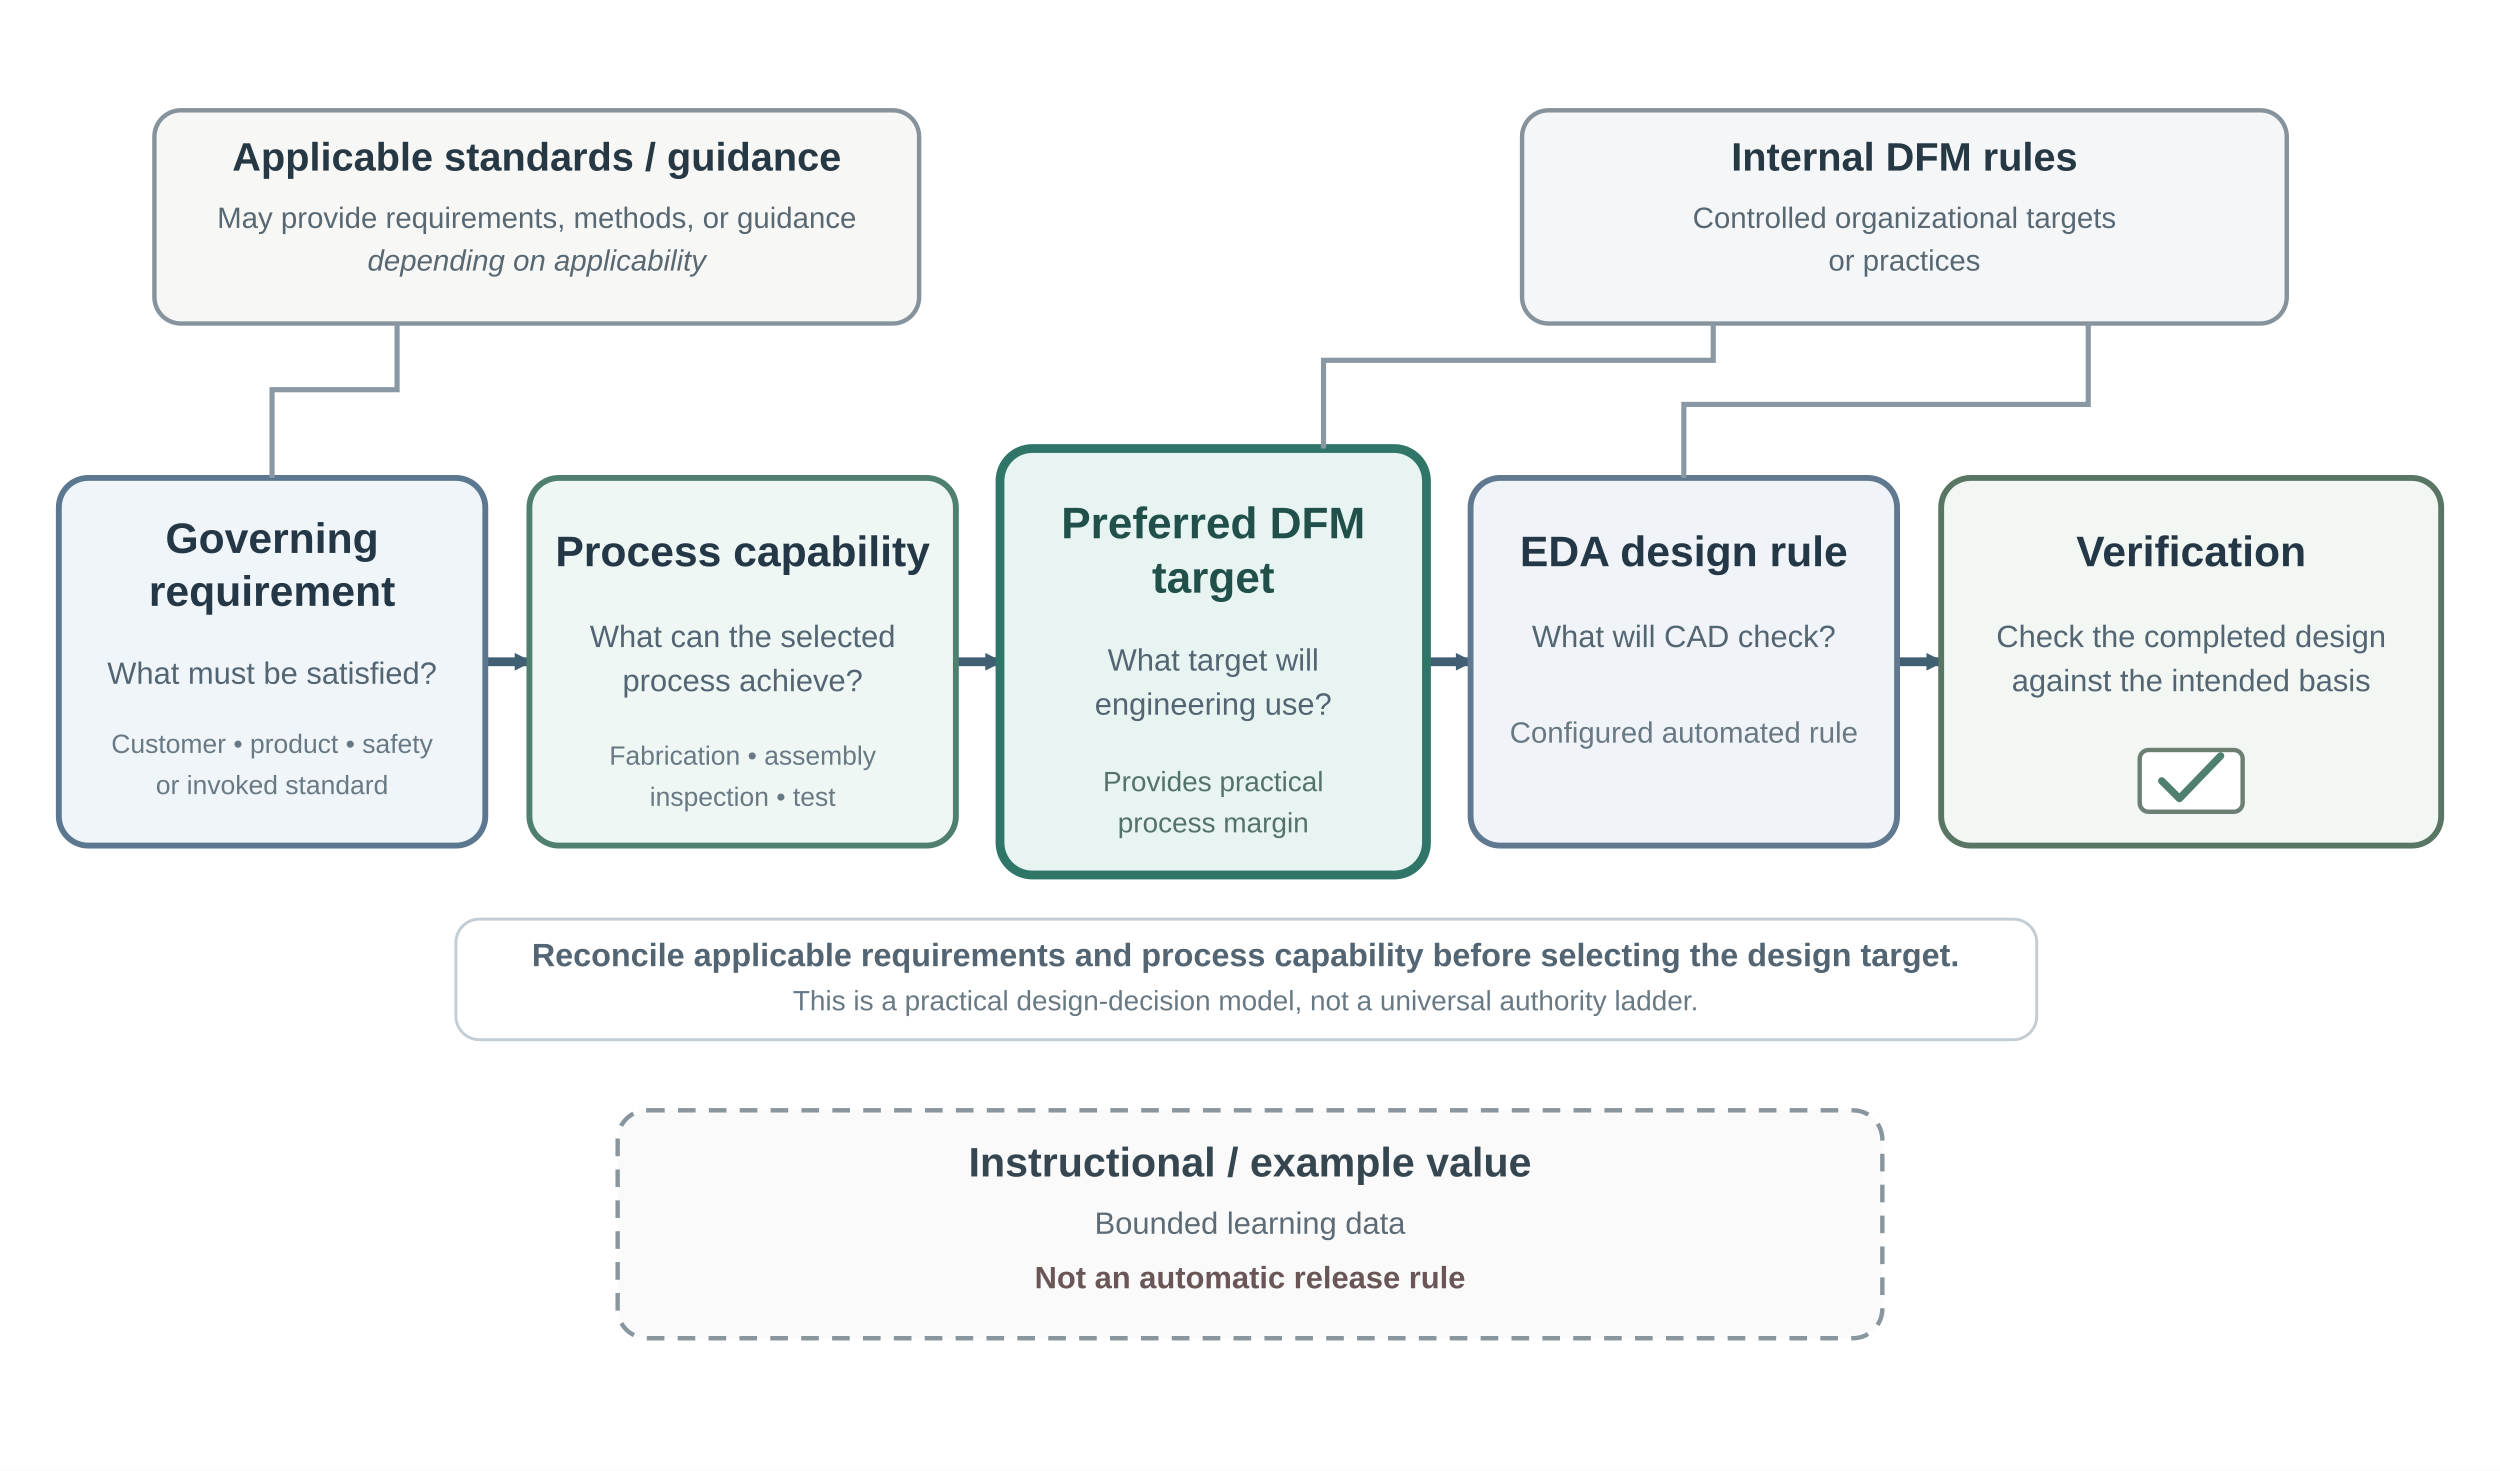
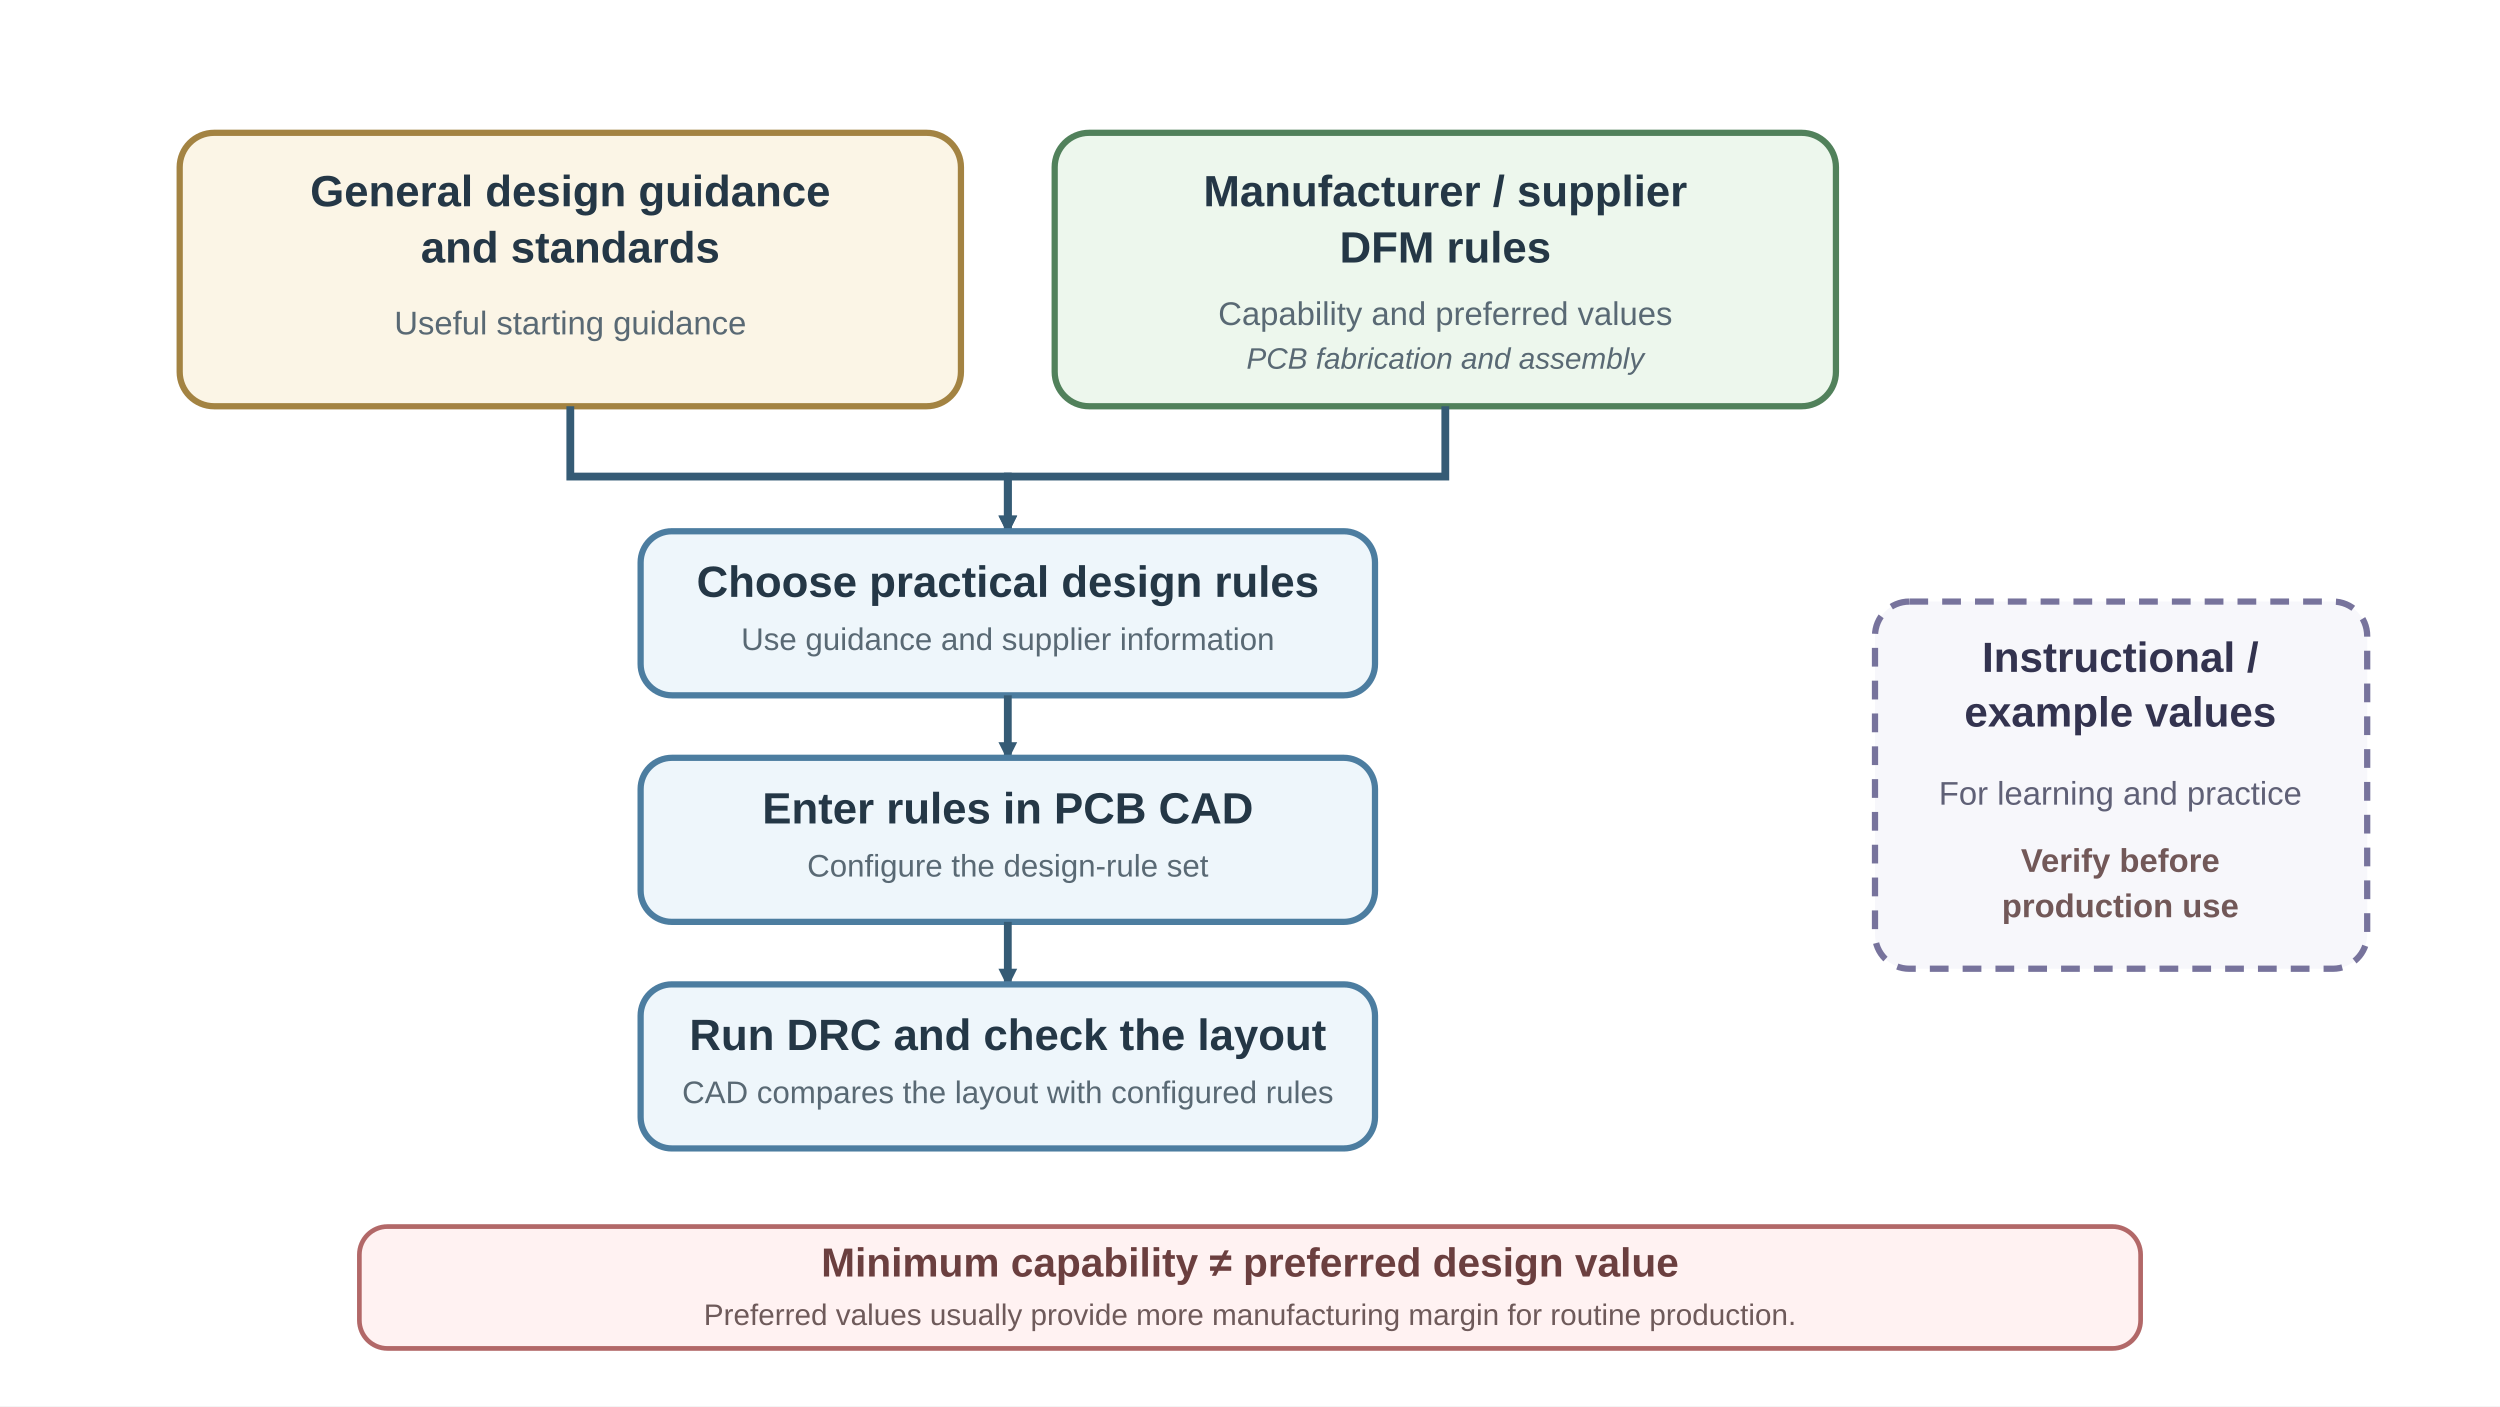
- <svg xmlns="http://www.w3.org/2000/svg" width="1700" height="1000" viewBox="0 0 1700 1000" preserveAspectRatio="xMidYMid meet" version="1.1" id="svg38">
-   <rect x="0" y="0" width="1700" height="1000" fill="#ffffff" id="rect1" />
-   <defs id="defs2">
+ <svg xmlns="http://www.w3.org/2000/svg" width="1600" height="900" viewBox="0 0 1600 900" preserveAspectRatio="xMidYMid meet" version="1.1" id="svg21">
+   <rect x="0" y="0" width="1600" height="900" fill="#ffffff" id="rect1" />
+   <defs id="defs1">
    <marker id="arrow" markerWidth="12" markerHeight="12" refX="10" refY="6" orient="auto" markerUnits="userSpaceOnUse">
-       <path d="M0,0 L12,6 L0,12 Z" fill="#415f73" id="path1" />
-     </marker>
-     <marker id="smallArrow" markerWidth="10" markerHeight="10" refX="8.5" refY="5" orient="auto" markerUnits="userSpaceOnUse">
-       <path d="M0,0 L10,5 L0,10 Z" fill="#7b8b96" id="path2" />
+       <path d="M0,0 L12,6 L0,12 Z" fill="#355b75" id="path1" />
    </marker>
  </defs>
-   <g id="standards-callout">
-     <rect x="105" y="75" width="520" height="145" rx="18" fill="#f7f7f5" stroke="#87939c" stroke-width="3" id="rect2" />
-     <text x="365" y="116" text-anchor="middle" font-family="Arial, Helvetica, sans-serif" font-size="27" font-weight="700" fill="#263844" id="text2">Applicable standards / guidance</text>
-     <text x="365" y="155" text-anchor="middle" font-family="Arial, Helvetica, sans-serif" font-size="20" fill="#586873" id="text3">May provide requirements, methods, or guidance</text>
-     <text x="365" y="184" text-anchor="middle" font-family="Arial, Helvetica, sans-serif" font-size="20" font-style="italic" fill="#586873" id="text4">depending on applicability</text>
+   <g id="guidance">
+     <rect x="115" y="85" width="500" height="175" rx="22" fill="#fbf5e6" stroke="#a38342" stroke-width="4" id="rect2" />
+     <text x="365" y="132" text-anchor="middle" font-family="Arial, Helvetica, sans-serif" font-size="28" font-weight="700" fill="#243746" id="text2">General design guidance</text>
+     <text x="365" y="168" text-anchor="middle" font-family="Arial, Helvetica, sans-serif" font-size="28" font-weight="700" fill="#243746" id="text3">and standards</text>
+     <text x="365" y="214" text-anchor="middle" font-family="Arial, Helvetica, sans-serif" font-size="21" fill="#596974" id="text4">Useful starting guidance</text>
  </g>
-   <g id="internal-callout">
-     <rect x="1035" y="75" width="520" height="145" rx="18" fill="#f4f6f8" stroke="#87939c" stroke-width="3" id="rect4" />
-     <text x="1295" y="116" text-anchor="middle" font-family="Arial, Helvetica, sans-serif" font-size="27" font-weight="700" fill="#263844" id="text5">Internal DFM rules</text>
-     <text x="1295" y="155" text-anchor="middle" font-family="Arial, Helvetica, sans-serif" font-size="20" fill="#586873" id="text6">Controlled organizational targets</text>
-     <text x="1295" y="184" text-anchor="middle" font-family="Arial, Helvetica, sans-serif" font-size="20" fill="#586873" id="text7">or practices</text>
+   <g id="manufacturer">
+     <rect x="675" y="85" width="500" height="175" rx="22" fill="#edf7ed" stroke="#51815b" stroke-width="4" id="rect4" />
+     <text x="925" y="132" text-anchor="middle" font-family="Arial, Helvetica, sans-serif" font-size="28" font-weight="700" fill="#243746" id="text5">Manufacturer / supplier</text>
+     <text x="925" y="168" text-anchor="middle" font-family="Arial, Helvetica, sans-serif" font-size="28" font-weight="700" fill="#243746" id="text6">DFM rules</text>
+     <text x="925" y="208" text-anchor="middle" font-family="Arial, Helvetica, sans-serif" font-size="21" fill="#596974" id="text7">Capability and preferred values</text>
+     <text x="925" y="236" text-anchor="middle" font-family="Arial, Helvetica, sans-serif" font-size="19" font-style="italic" fill="#596974" id="text8">PCB fabrication and assembly</text>
  </g>
-   <g fill="none" stroke="#415f73" stroke-width="6" marker-end="url(#arrow)" id="g10">
-     <line x1="330" y1="450" x2="360" y2="450" id="line7" />
-     <line x1="650" y1="450" x2="680" y2="450" id="line8" />
-     <line x1="970" y1="450" x2="1000" y2="450" id="line9" />
-     <line x1="1290" y1="450" x2="1320" y2="450" id="line10" />
+   <g stroke="#355b75" stroke-width="5" fill="none" marker-end="url(#arrow)" id="g9">
+     <path d="M365 260 V305 H645 V340" id="path8" />
+     <path d="M925 260 V305 H645 V340" id="path9" />
  </g>
-   <g id="requirement">
-     <rect x="40" y="325" width="290" height="250" rx="20" fill="#eff5f9" stroke="#5c7890" stroke-width="4" id="rect10" />
-     <text x="185" y="376" text-anchor="middle" font-family="Arial, Helvetica, sans-serif" font-size="29" font-weight="700" fill="#243746" id="text10">Governing</text>
-     <text x="185" y="412" text-anchor="middle" font-family="Arial, Helvetica, sans-serif" font-size="29" font-weight="700" fill="#243746" id="text11">requirement</text>
-     <text x="185" y="465" text-anchor="middle" font-family="Arial, Helvetica, sans-serif" font-size="21" fill="#536572" id="text12">What must be satisfied?</text>
-     <text x="185" y="512" text-anchor="middle" font-family="Arial, Helvetica, sans-serif" font-size="18" fill="#687984" id="text13">Customer • product • safety</text>
-     <text x="185" y="540" text-anchor="middle" font-family="Arial, Helvetica, sans-serif" font-size="18" fill="#687984" id="text14">or invoked standard</text>
+   <g id="choose">
+     <rect x="410" y="340" width="470" height="105" rx="20" fill="#eef6fb" stroke="#4c7da0" stroke-width="4" id="rect9" />
+     <text x="645" y="382" text-anchor="middle" font-family="Arial, Helvetica, sans-serif" font-size="28" font-weight="700" fill="#243746" id="text9">Choose practical design rules</text>
+     <text x="645" y="416" text-anchor="middle" font-family="Arial, Helvetica, sans-serif" font-size="20" fill="#596974" id="text10">Use guidance and supplier information</text>
  </g>
-   <g id="capability">
-     <rect x="360" y="325" width="290" height="250" rx="20" fill="#eef7f3" stroke="#4f806f" stroke-width="4" id="rect14" />
-     <text x="505" y="385" text-anchor="middle" font-family="Arial, Helvetica, sans-serif" font-size="29" font-weight="700" fill="#243746" id="text15">Process capability</text>
-     <text x="505" y="440" text-anchor="middle" font-family="Arial, Helvetica, sans-serif" font-size="21" fill="#536572" id="text16">What can the selected</text>
-     <text x="505" y="470" text-anchor="middle" font-family="Arial, Helvetica, sans-serif" font-size="21" fill="#536572" id="text17">process achieve?</text>
-     <text x="505" y="520" text-anchor="middle" font-family="Arial, Helvetica, sans-serif" font-size="18" fill="#687984" id="text18">Fabrication • assembly</text>
-     <text x="505" y="548" text-anchor="middle" font-family="Arial, Helvetica, sans-serif" font-size="18" fill="#687984" id="text19">inspection • test</text>
+   <path d="M645 445 V485" stroke="#355b75" stroke-width="5" fill="none" marker-end="url(#arrow)" id="path10" />
+   <g id="cad">
+     <rect x="410" y="485" width="470" height="105" rx="20" fill="#eef6fb" stroke="#4c7da0" stroke-width="4" id="rect10" />
+     <text x="645" y="527" text-anchor="middle" font-family="Arial, Helvetica, sans-serif" font-size="28" font-weight="700" fill="#243746" id="text11">Enter rules in PCB CAD</text>
+     <text x="645" y="561" text-anchor="middle" font-family="Arial, Helvetica, sans-serif" font-size="20" fill="#596974" id="text12">Configure the design-rule set</text>
  </g>
-   <g id="preferred-target">
-     <rect x="680" y="305" width="290" height="290" rx="22" fill="#e7f4f2" stroke="#2f7669" stroke-width="6" id="rect19" />
-     <text x="825" y="366" text-anchor="middle" font-family="Arial, Helvetica, sans-serif" font-size="30" font-weight="700" fill="#214f49" id="text20">Preferred DFM</text>
-     <text x="825" y="403" text-anchor="middle" font-family="Arial, Helvetica, sans-serif" font-size="30" font-weight="700" fill="#214f49" id="text21">target</text>
-     <text x="825" y="456" text-anchor="middle" font-family="Arial, Helvetica, sans-serif" font-size="21" fill="#536572" id="text22">What target will</text>
-     <text x="825" y="486" text-anchor="middle" font-family="Arial, Helvetica, sans-serif" font-size="21" fill="#536572" id="text23">engineering use?</text>
-     <text x="825" y="538" text-anchor="middle" font-family="Arial, Helvetica, sans-serif" font-size="19" fill="#54716b" id="text24">Provides practical</text>
-     <text x="825" y="566" text-anchor="middle" font-family="Arial, Helvetica, sans-serif" font-size="19" fill="#54716b" id="text25">process margin</text>
+   <path d="M645 590 V630" stroke="#355b75" stroke-width="5" fill="none" marker-end="url(#arrow)" id="path12" />
+   <g id="drc">
+     <rect x="410" y="630" width="470" height="105" rx="20" fill="#eef6fb" stroke="#4c7da0" stroke-width="4" id="rect12" />
+     <text x="645" y="672" text-anchor="middle" font-family="Arial, Helvetica, sans-serif" font-size="28" font-weight="700" fill="#243746" id="text13">Run DRC and check the layout</text>
+     <text x="645" y="706" text-anchor="middle" font-family="Arial, Helvetica, sans-serif" font-size="20" fill="#596974" id="text14">CAD compares the layout with configured rules</text>
  </g>
-   <g id="eda-rule">
-     <rect x="1000" y="325" width="290" height="250" rx="20" fill="#f0f4f9" stroke="#617990" stroke-width="4" id="rect25" />
-     <text x="1145" y="385" text-anchor="middle" font-family="Arial, Helvetica, sans-serif" font-size="29" font-weight="700" fill="#243746" id="text26">EDA design rule</text>
-     <text x="1145" y="440" text-anchor="middle" font-family="Arial, Helvetica, sans-serif" font-size="21" fill="#536572" id="text27">What will CAD check?</text>
-     <text x="1145" y="505" text-anchor="middle" font-family="Arial, Helvetica, sans-serif" font-size="20" fill="#687984" id="text28">Configured automated rule</text>
+   <g id="instructional">
+     <rect x="1200" y="385" width="315" height="235" rx="22" fill="#f7f7fb" stroke="#77739c" stroke-width="4" stroke-dasharray="12 9" id="rect14" />
+     <text x="1357" y="430" text-anchor="middle" font-family="Arial, Helvetica, sans-serif" font-size="27" font-weight="700" fill="#33334f" id="text15">Instructional /</text>
+     <text x="1357" y="465" text-anchor="middle" font-family="Arial, Helvetica, sans-serif" font-size="27" font-weight="700" fill="#33334f" id="text16">example values</text>
+     <text x="1357" y="515" text-anchor="middle" font-family="Arial, Helvetica, sans-serif" font-size="21" fill="#5f6076" id="text17">For learning and practice</text>
+     <text x="1357" y="558" text-anchor="middle" font-family="Arial, Helvetica, sans-serif" font-size="21" font-weight="700" fill="#725858" id="text18">Verify before</text>
+     <text x="1357" y="587" text-anchor="middle" font-family="Arial, Helvetica, sans-serif" font-size="21" font-weight="700" fill="#725858" id="text19">production use</text>
  </g>
-   <g id="verification">
-     <rect x="1320" y="325" width="340" height="250" rx="20" fill="#f2f7f3" stroke="#587663" stroke-width="4" id="rect28" />
-     <text x="1490" y="385" text-anchor="middle" font-family="Arial, Helvetica, sans-serif" font-size="29" font-weight="700" fill="#243746" id="text29">Verification</text>
-     <text x="1490" y="440" text-anchor="middle" font-family="Arial, Helvetica, sans-serif" font-size="21" fill="#536572" id="text30">Check the completed design</text>
-     <text x="1490" y="470" text-anchor="middle" font-family="Arial, Helvetica, sans-serif" font-size="21" fill="#536572" id="text31">against the intended basis</text>
-     <rect x="1455" y="510" width="70" height="42" rx="6" fill="#ffffff" stroke="#6c7f72" stroke-width="3" id="rect31" />
-     <path d="M1470 531 l12 12 l28 -29" fill="none" stroke="#4f806f" stroke-width="5" stroke-linecap="round" stroke-linejoin="round" id="path31" />
-   </g>
-   <g fill="none" stroke="#8998a3" stroke-width="3.5" id="g34">
-     <path d="M270 220 V265 H185 V325" id="path32" />
-     <path d="M1165 220 V245 H900 V305" id="path33" />
-     <path d="M1420 220 V275 H1145 V325" id="path34" />
-   </g>
-   <rect x="310" y="625" width="1075" height="82" rx="16" fill="#ffffff" stroke="#c3cdd3" stroke-width="2" id="rect34" />
-   <text x="847" y="657" text-anchor="middle" font-family="Arial, Helvetica, sans-serif" font-size="22" font-weight="700" fill="#536572" id="text34">Reconcile applicable requirements and process capability before selecting the design target.</text>
-   <text x="847" y="687" text-anchor="middle" font-family="Arial, Helvetica, sans-serif" font-size="19" fill="#687984" id="text35">This is a practical design-decision model, not a universal authority ladder.</text>
-   <g id="instructional-value">
-     <rect x="420" y="755" width="860" height="155" rx="20" fill="#fafafa" stroke="#8a969e" stroke-width="3" stroke-dasharray="12 9" id="rect35" />
-     <text x="850" y="800" text-anchor="middle" font-family="Arial, Helvetica, sans-serif" font-size="28" font-weight="700" fill="#354651" id="text36">Instructional / example value</text>
-     <text x="850" y="839" text-anchor="middle" font-family="Arial, Helvetica, sans-serif" font-size="21" fill="#5c6b75" id="text37">Bounded learning data</text>
-     <text x="850" y="876" text-anchor="middle" font-family="Arial, Helvetica, sans-serif" font-size="21" font-weight="700" fill="#6a5656" id="text38">Not an automatic release rule</text>
+   <g id="minimum-preferred">
+     <rect x="230" y="785" width="1140" height="78" rx="18" fill="#fff2f2" stroke="#b26868" stroke-width="3" id="rect19" />
+     <text x="800" y="817" text-anchor="middle" font-family="Arial, Helvetica, sans-serif" font-size="26" font-weight="700" fill="#6b3f3f" id="text20">Minimum capability ≠ preferred design value</text>
+     <text x="800" y="848" text-anchor="middle" font-family="Arial, Helvetica, sans-serif" font-size="19" fill="#6e5a5a" id="text21">Preferred values usually provide more manufacturing margin for routine production.</text>
  </g>
</svg>
